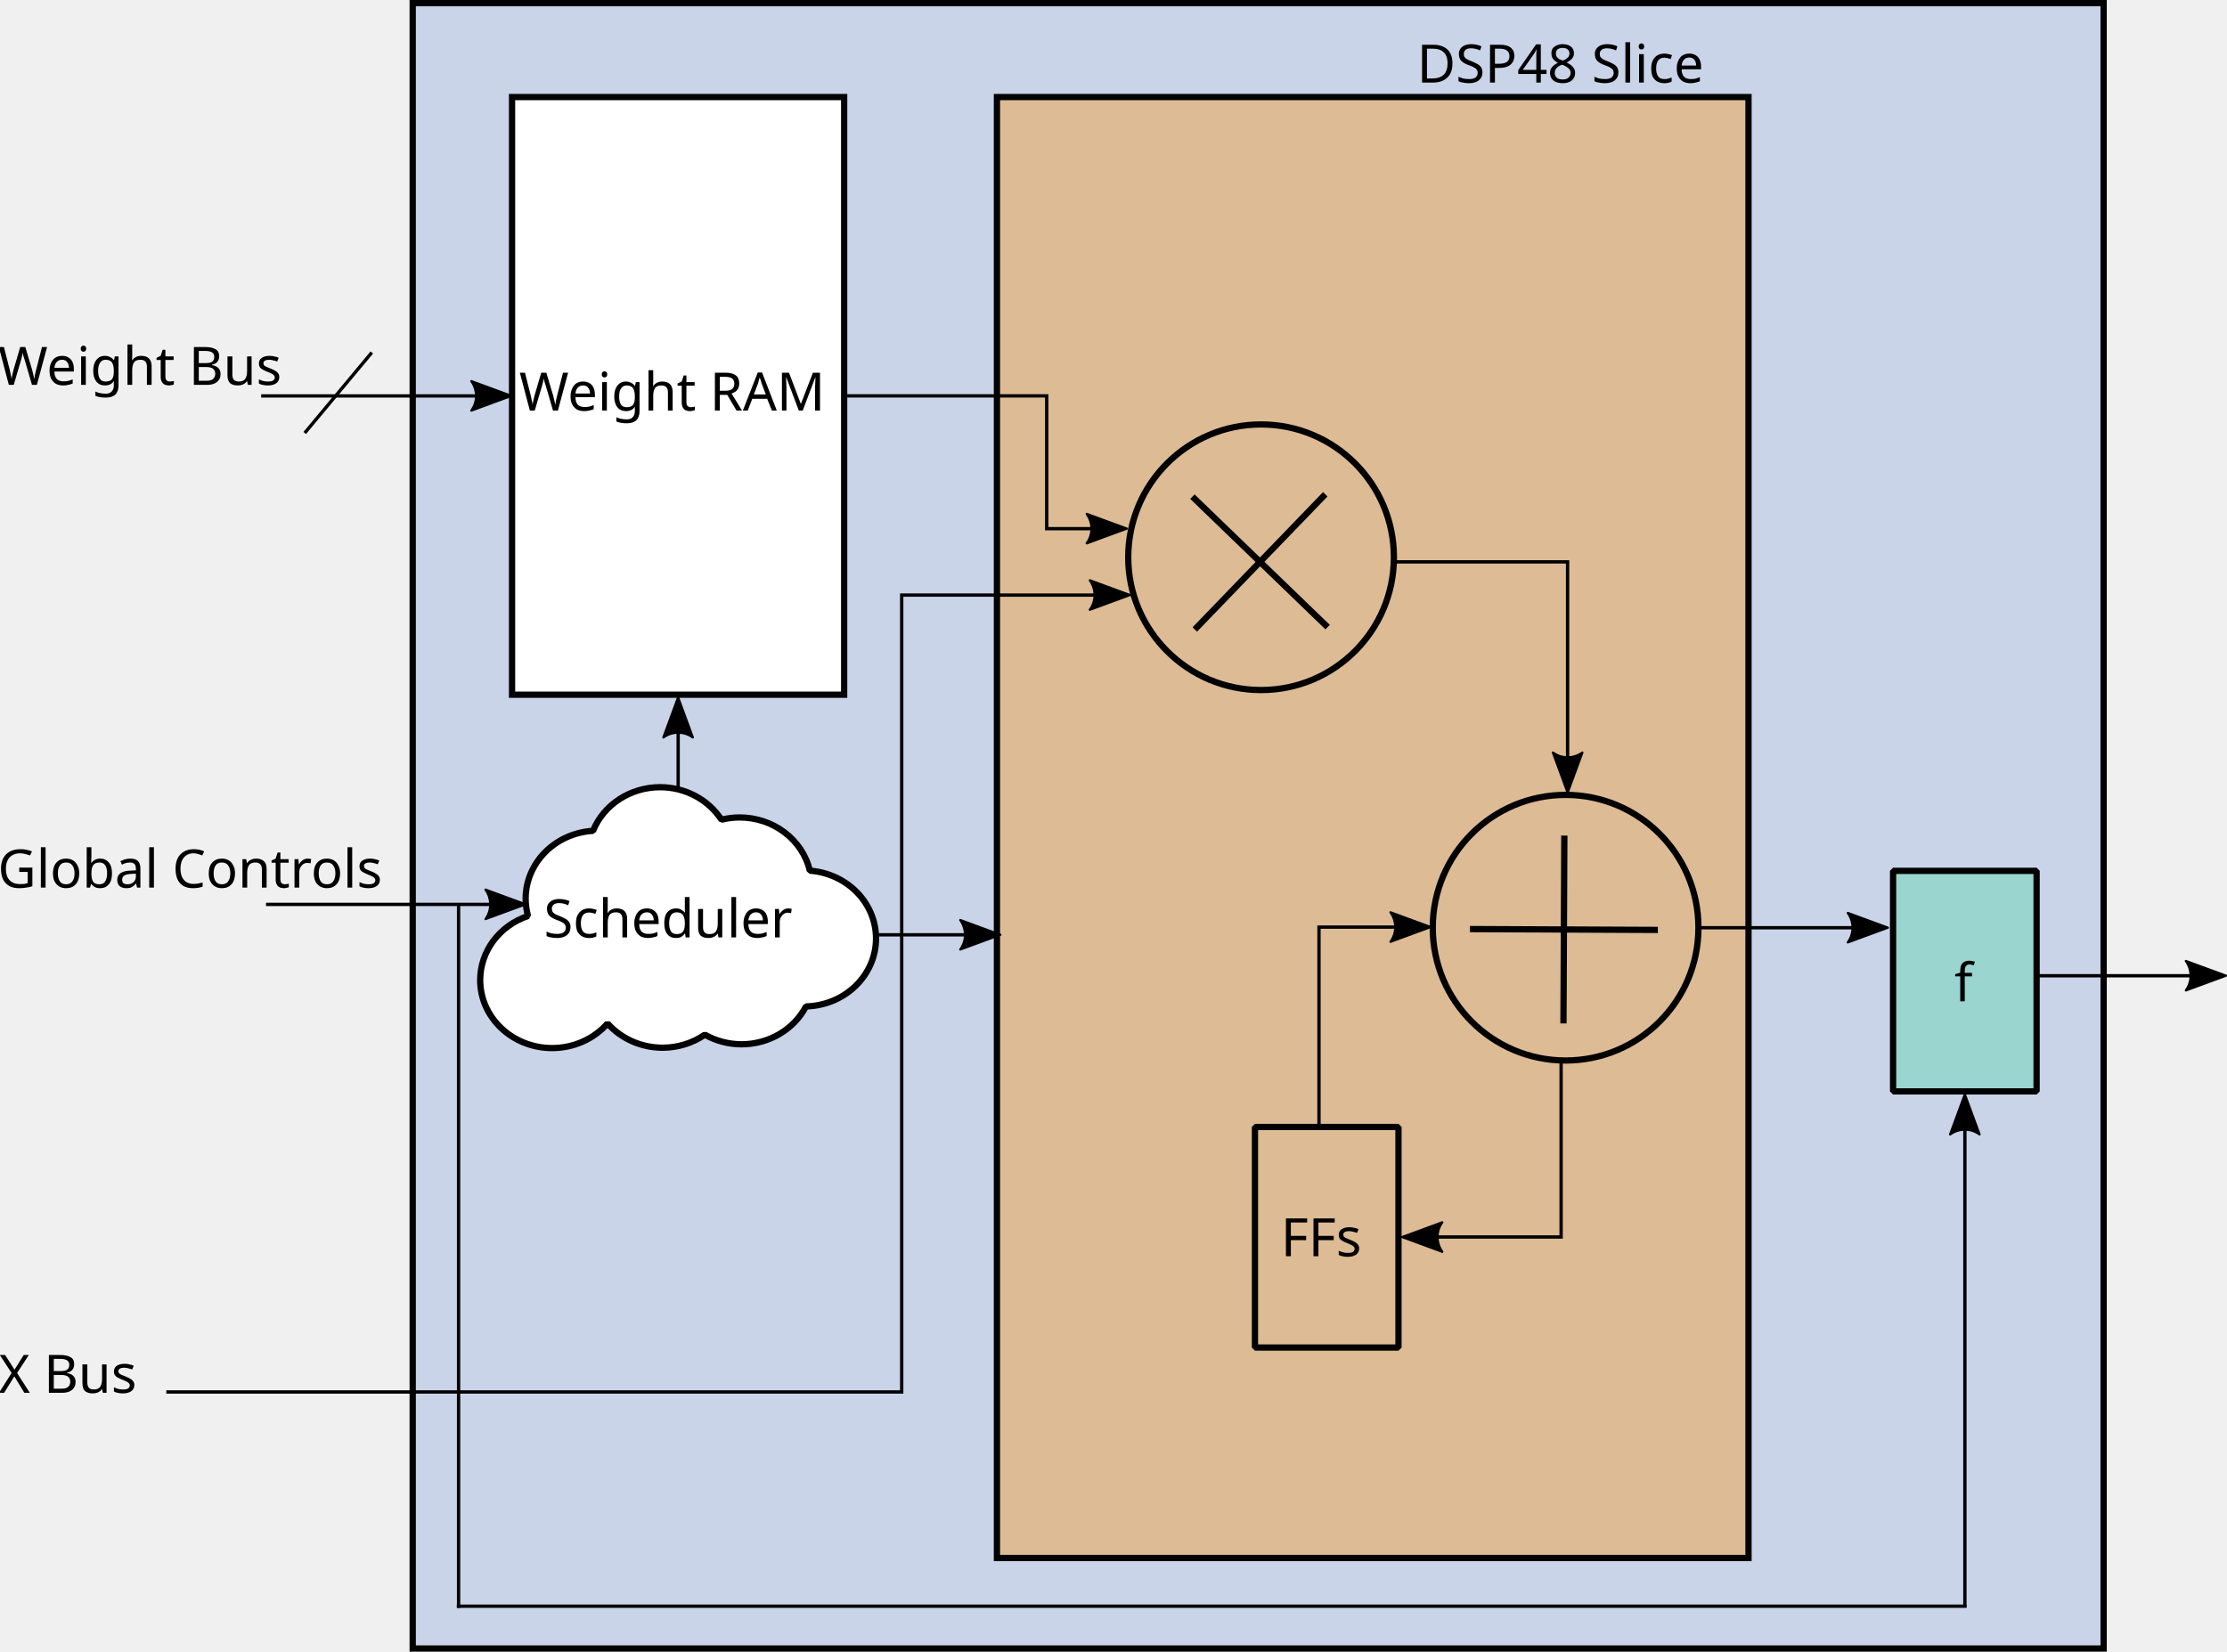
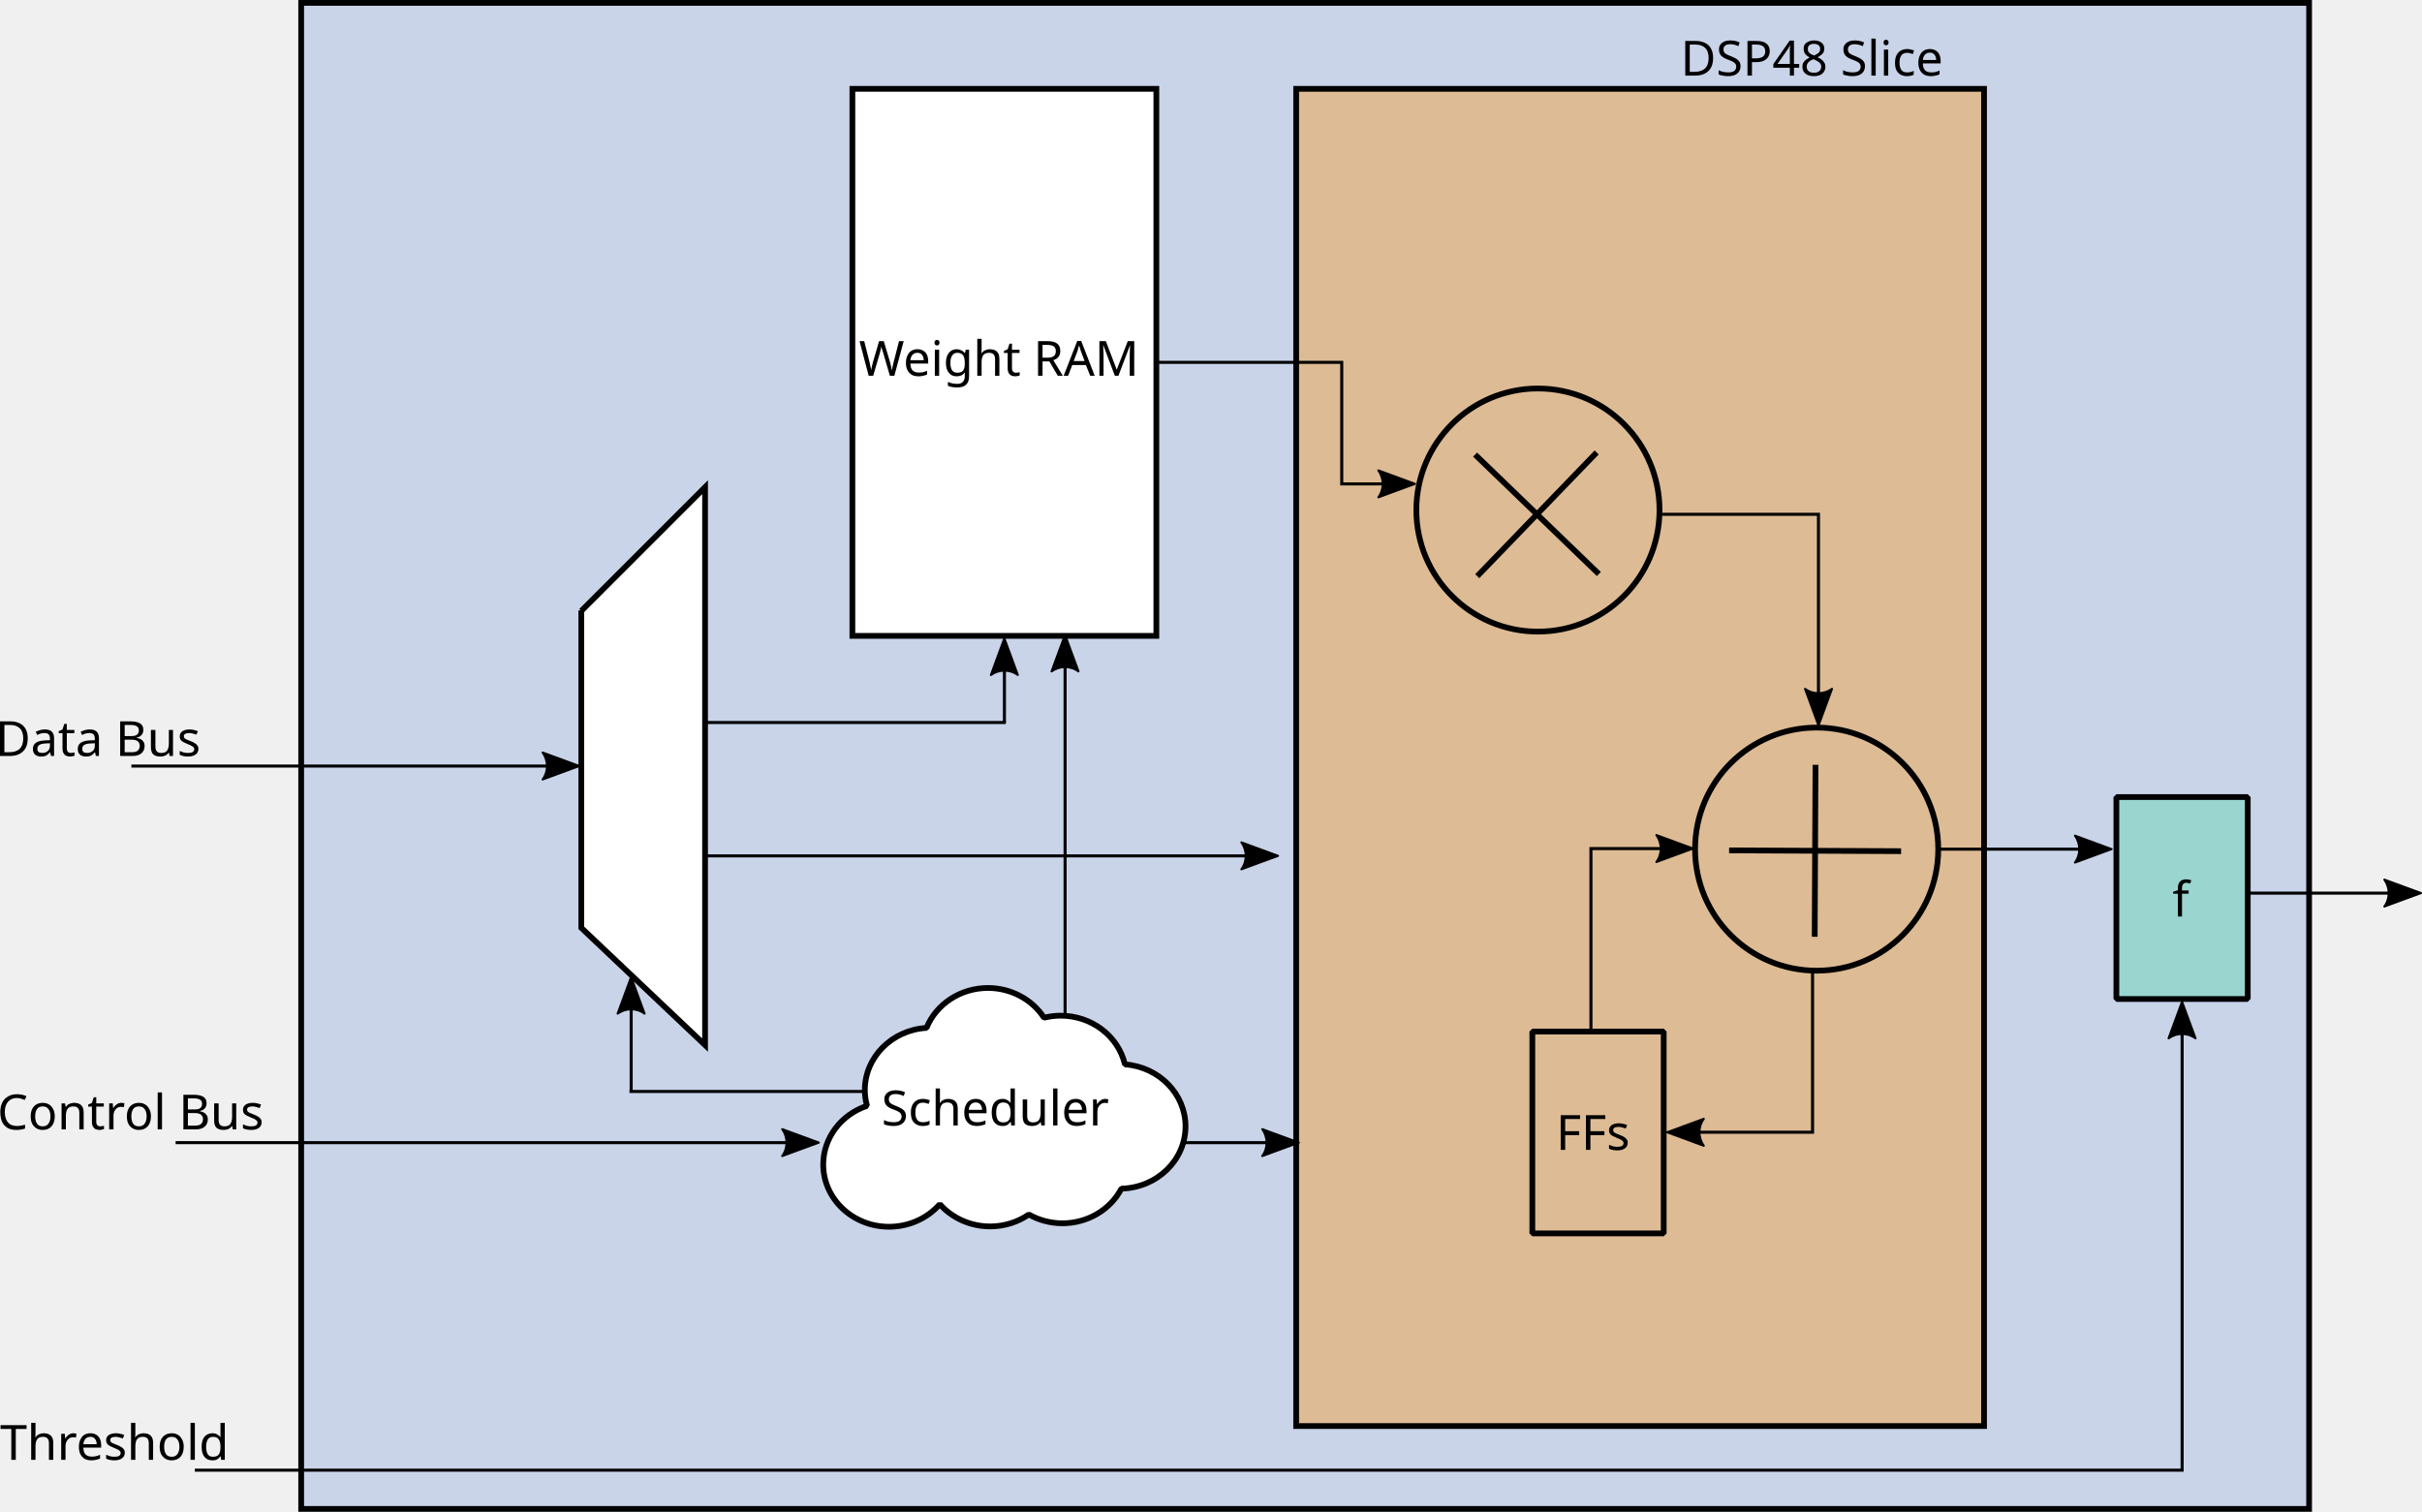
- <svg xmlns="http://www.w3.org/2000/svg" width="177.416mm" height="131.616mm" viewBox="0 0 177.416 131.616" version="1.1" id="svg8">
+ <svg xmlns="http://www.w3.org/2000/svg" width="210.817mm" height="131.616mm" viewBox="0 0 210.817 131.616" version="1.1" id="svg8">
  <defs id="defs2">
+     <marker orient="auto" refY="0" refX="0" id="marker6612" style="overflow:visible">
+       <path id="path6610" style="fill:#000000;fill-opacity:1;fill-rule:evenodd;stroke:#000000;stroke-width:0.625;stroke-linejoin:round;stroke-opacity:1" d="M 8.719,4.034 -2.207,0.016 8.719,-4.002 c -1.745,2.372 -1.735,5.617 -6e-7,8.035 z" transform="matrix(-1.1,0,0,-1.1,-1.1,0)" />
+     </marker>
+     <marker orient="auto" refY="0" refX="0" id="marker6324" style="overflow:visible">
+       <path id="path6322" style="fill:#000000;fill-opacity:1;fill-rule:evenodd;stroke:#000000;stroke-width:0.625;stroke-linejoin:round;stroke-opacity:1" d="M 8.719,4.034 -2.207,0.016 8.719,-4.002 c -1.745,2.372 -1.735,5.617 -6e-7,8.035 z" transform="matrix(-1.1,0,0,-1.1,-1.1,0)" />
+     </marker>
+     <marker style="overflow:visible" id="marker5916" refX="0" refY="0" orient="auto">
+       <path transform="matrix(-1.1,0,0,-1.1,-1.1,0)" d="M 8.719,4.034 -2.207,0.016 8.719,-4.002 c -1.745,2.372 -1.735,5.617 -6e-7,8.035 z" style="fill:#000000;fill-opacity:1;fill-rule:evenodd;stroke:#000000;stroke-width:0.625;stroke-linejoin:round;stroke-opacity:1" id="path5914" />
+     </marker>
+     <marker orient="auto" refY="0" refX="0" id="marker5432" style="overflow:visible">
+       <path id="path5430" style="fill:#000000;fill-opacity:1;fill-rule:evenodd;stroke:#000000;stroke-width:0.625;stroke-linejoin:round;stroke-opacity:1" d="M 8.719,4.034 -2.207,0.016 8.719,-4.002 c -1.745,2.372 -1.735,5.617 -6e-7,8.035 z" transform="matrix(-1.1,0,0,-1.1,-1.1,0)" />
+     </marker>
+     <marker style="overflow:visible" id="marker4880" refX="0" refY="0" orient="auto">
+       <path transform="matrix(-1.1,0,0,-1.1,-1.1,0)" d="M 8.719,4.034 -2.207,0.016 8.719,-4.002 c -1.745,2.372 -1.735,5.617 -6e-7,8.035 z" style="fill:#000000;fill-opacity:1;fill-rule:evenodd;stroke:#000000;stroke-width:0.625;stroke-linejoin:round;stroke-opacity:1" id="path4878" />
+     </marker>
    <marker style="overflow:visible" id="marker7513" refX="0" refY="0" orient="auto">
      <path transform="matrix(-1.1,0,0,-1.1,-1.1,0)" d="M 8.719,4.034 -2.207,0.016 8.719,-4.002 c -1.745,2.372 -1.735,5.617 -6e-7,8.035 z" style="fill:#000000;fill-opacity:1;fill-rule:evenodd;stroke:#000000;stroke-width:0.625;stroke-linejoin:round;stroke-opacity:1" id="path7511" />
    </marker>
    <marker style="overflow:visible" id="marker6451" refX="0" refY="0" orient="auto">
      <path transform="matrix(-1.1,0,0,-1.1,-1.1,0)" d="M 8.719,4.034 -2.207,0.016 8.719,-4.002 c -1.745,2.372 -1.735,5.617 -6e-7,8.035 z" style="fill:#000000;fill-opacity:1;fill-rule:evenodd;stroke:#000000;stroke-width:0.625;stroke-linejoin:round;stroke-opacity:1" id="path6449" />
    </marker>
    <marker style="overflow:visible" id="marker6091" refX="0" refY="0" orient="auto">
      <path transform="matrix(-1.1,0,0,-1.1,-1.1,0)" d="M 8.719,4.034 -2.207,0.016 8.719,-4.002 c -1.745,2.372 -1.735,5.617 -6e-7,8.035 z" style="fill:#000000;fill-opacity:1;fill-rule:evenodd;stroke:#000000;stroke-width:0.625;stroke-linejoin:round;stroke-opacity:1" id="path6089" />
    </marker>
    <marker orient="auto" refY="0" refX="0" id="marker5263" style="overflow:visible">
      <path id="path5261" style="fill:#000000;fill-opacity:1;fill-rule:evenodd;stroke:#000000;stroke-width:0.625;stroke-linejoin:round;stroke-opacity:1" d="M 8.719,4.034 -2.207,0.016 8.719,-4.002 c -1.745,2.372 -1.735,5.617 -6e-7,8.035 z" transform="matrix(-1.1,0,0,-1.1,-1.1,0)" />
    </marker>
    <marker style="overflow:visible" id="marker4909" refX="0" refY="0" orient="auto">
      <path transform="matrix(-1.1,0,0,-1.1,-1.1,0)" d="M 8.719,4.034 -2.207,0.016 8.719,-4.002 c -1.745,2.372 -1.735,5.617 -6e-7,8.035 z" style="fill:#000000;fill-opacity:1;fill-rule:evenodd;stroke:#000000;stroke-width:0.625;stroke-linejoin:round;stroke-opacity:1" id="path4907" />
    </marker>
    <marker orient="auto" refY="0" refX="0" id="marker8852" style="overflow:visible">
      <path id="path8850" style="fill:#000000;fill-opacity:1;fill-rule:evenodd;stroke:#000000;stroke-width:0.625;stroke-linejoin:round;stroke-opacity:1" d="M 8.719,4.034 -2.207,0.016 8.719,-4.002 c -1.745,2.372 -1.735,5.617 -6e-7,8.035 z" transform="matrix(-1.1,0,0,-1.1,-1.1,0)" />
    </marker>
    <marker orient="auto" refY="0" refX="0" id="marker8150" style="overflow:visible">
      <path id="path8148" style="fill:#000000;fill-opacity:1;fill-rule:evenodd;stroke:#000000;stroke-width:0.625;stroke-linejoin:round;stroke-opacity:1" d="M 8.719,4.034 -2.207,0.016 8.719,-4.002 c -1.745,2.372 -1.735,5.617 -6e-7,8.035 z" transform="matrix(-1.1,0,0,-1.1,-1.1,0)" />
    </marker>
    <marker style="overflow:visible" id="marker7772" refX="0" refY="0" orient="auto">
      <path transform="matrix(-1.1,0,0,-1.1,-1.1,0)" d="M 8.719,4.034 -2.207,0.016 8.719,-4.002 c -1.745,2.372 -1.735,5.617 -6e-7,8.035 z" style="fill:#000000;fill-opacity:1;fill-rule:evenodd;stroke:#000000;stroke-width:0.625;stroke-linejoin:round;stroke-opacity:1" id="path7770" />
    </marker>
    <marker orient="auto" refY="0" refX="0" id="marker7490" style="overflow:visible">
      <path id="path7488" style="fill:#000000;fill-opacity:1;fill-rule:evenodd;stroke:#000000;stroke-width:0.625;stroke-linejoin:round;stroke-opacity:1" d="M 8.719,4.034 -2.207,0.016 8.719,-4.002 c -1.745,2.372 -1.735,5.617 -6e-7,8.035 z" transform="matrix(-1.1,0,0,-1.1,-1.1,0)" />
    </marker>
    <marker orient="auto" refY="0" refX="0" id="marker7280" style="overflow:visible">
      <path id="path7278" style="fill:#000000;fill-opacity:1;fill-rule:evenodd;stroke:#000000;stroke-width:0.625;stroke-linejoin:round;stroke-opacity:1" d="M 8.719,4.034 -2.207,0.016 8.719,-4.002 c -1.745,2.372 -1.735,5.617 -6e-7,8.035 z" transform="matrix(-1.1,0,0,-1.1,-1.1,0)" />
    </marker>
    <marker style="overflow:visible" id="marker6842" refX="0" refY="0" orient="auto">
      <path transform="matrix(-1.1,0,0,-1.1,-1.1,0)" d="M 8.719,4.034 -2.207,0.016 8.719,-4.002 c -1.745,2.372 -1.735,5.617 -6e-7,8.035 z" style="fill:#000000;fill-opacity:1;fill-rule:evenodd;stroke:#000000;stroke-width:0.625;stroke-linejoin:round;stroke-opacity:1" id="path6840" />
    </marker>
-     <marker orient="auto" refY="0" refX="0" id="marker6158" style="overflow:visible">
-       <path id="path6156" style="fill:#000000;fill-opacity:1;fill-rule:evenodd;stroke:#000000;stroke-width:0.625;stroke-linejoin:round;stroke-opacity:1" d="M 8.719,4.034 -2.207,0.016 8.719,-4.002 c -1.745,2.372 -1.735,5.617 -6e-7,8.035 z" transform="matrix(-1.1,0,0,-1.1,-1.1,0)" />
-     </marker>
    <marker style="overflow:visible" id="marker5652" refX="0" refY="0" orient="auto">
      <path transform="matrix(1.1,0,0,1.1,1.1,0)" d="M 8.719,4.034 -2.207,0.016 8.719,-4.002 c -1.745,2.372 -1.735,5.617 -6e-7,8.035 z" style="fill:#000000;fill-opacity:1;fill-rule:evenodd;stroke:#000000;stroke-width:0.625;stroke-linejoin:round;stroke-opacity:1" id="path5650" />
    </marker>
    <marker orient="auto" refY="0" refX="0" id="Arrow2Lstart" style="overflow:visible">
      <path id="path4521" style="fill:#000000;fill-opacity:1;fill-rule:evenodd;stroke:#000000;stroke-width:0.625;stroke-linejoin:round;stroke-opacity:1" d="M 8.719,4.034 -2.207,0.016 8.719,-4.002 c -1.745,2.372 -1.735,5.617 -6e-7,8.035 z" transform="matrix(1.1,0,0,1.1,1.1,0)" />
    </marker>
    <marker style="overflow:visible" id="marker5090" refX="0" refY="0" orient="auto">
      <path transform="matrix(-1.1,0,0,-1.1,-1.1,0)" d="M 8.719,4.034 -2.207,0.016 8.719,-4.002 c -1.745,2.372 -1.735,5.617 -6e-7,8.035 z" style="fill:#000000;fill-opacity:1;fill-rule:evenodd;stroke:#000000;stroke-width:0.625;stroke-linejoin:round;stroke-opacity:1" id="path5088" />
    </marker>
    <marker orient="auto" refY="0" refX="0" id="marker4869" style="overflow:visible">
      <path id="path4867" style="fill:#000000;fill-opacity:1;fill-rule:evenodd;stroke:#000000;stroke-width:0.625;stroke-linejoin:round;stroke-opacity:1" d="M 8.719,4.034 -2.207,0.016 8.719,-4.002 c -1.745,2.372 -1.735,5.617 -6e-7,8.035 z" transform="matrix(-1.1,0,0,-1.1,-1.1,0)" />
    </marker>
    <marker style="overflow:visible" id="marker4835" refX="0" refY="0" orient="auto">
      <path transform="matrix(-1.1,0,0,-1.1,-1.1,0)" d="M 8.719,4.034 -2.207,0.016 8.719,-4.002 c -1.745,2.372 -1.735,5.617 -6e-7,8.035 z" style="fill:#000000;fill-opacity:1;fill-rule:evenodd;stroke:#000000;stroke-width:0.625;stroke-linejoin:round;stroke-opacity:1" id="path4833" />
    </marker>
    <marker orient="auto" refY="0" refX="0" id="Arrow2Lend" style="overflow:visible">
      <path id="path4524" style="fill:#000000;fill-opacity:1;fill-rule:evenodd;stroke:#000000;stroke-width:0.625;stroke-linejoin:round;stroke-opacity:1" d="M 8.719,4.034 -2.207,0.016 8.719,-4.002 c -1.745,2.372 -1.735,5.617 -6e-7,8.035 z" transform="matrix(-1.1,0,0,-1.1,-1.1,0)" />
    </marker>
  </defs>
-   <g id="layer1" transform="translate(35.50082,-56.43312)">
-     <rect y="56.683" x="-2.622" height="131.116" width="134.71" id="rect9496" style="fill:#638cd5;fill-opacity:0.276;stroke:#010101;stroke-width:0.5;stroke-miterlimit:4;stroke-dasharray:none;stroke-opacity:0.995" />
+   <g id="layer1" transform="translate(68.90211,-56.43312)">
+     <rect y="56.683" x="-42.687" height="131.116" width="174.775" id="rect9496" style="fill:#638cd5;fill-opacity:0.276;stroke:#010101;stroke-width:0.5;stroke-miterlimit:4;stroke-dasharray:none;stroke-opacity:0.995" />
    <g id="g4897" transform="translate(-15.875,-17.3869)" style="fill:#1ed790;fill-opacity:0.276">
      <rect style="fill:#1ed790;fill-opacity:0.276;stroke:#010101;stroke-width:0.5;stroke-linecap:round;stroke-linejoin:bevel;stroke-miterlimit:4;stroke-dasharray:none;stroke-opacity:0.995" id="rect4888" width="11.434" height="17.576" x="131.188" y="143.214" />
      <text id="text4892" y="153.61" x="136.071" style="font-style:normal;font-weight:normal;font-size:4.233px;line-height:1.25;font-family:sans-serif;letter-spacing:0px;word-spacing:0px;fill:#000000;fill-opacity:1;stroke:none;stroke-width:0.265" xml:space="preserve">
        <tspan style="font-size:4.233px;fill:#000000;fill-opacity:1;stroke-width:0.265" y="153.61" x="136.071" id="tspan4890">f</tspan>
      </text>
    </g>
    <rect style="fill:#ff8e00;fill-opacity:0.365;stroke:#010101;stroke-width:0.5;stroke-miterlimit:4;stroke-dasharray:none;stroke-opacity:0.995" id="rect4487" width="59.874" height="116.417" x="43.921" y="64.167" />
    <circle style="fill:none;stroke:#010101;stroke-width:0.5;stroke-miterlimit:4;stroke-dasharray:none;stroke-opacity:0.995" id="path4489" cx="89.224" cy="130.358" r="10.583" />
    <circle r="10.583" cy="100.838" cx="64.963" id="circle4491" style="fill:none;stroke:#010101;stroke-width:0.5;stroke-miterlimit:4;stroke-dasharray:none;stroke-opacity:0.995" />
    <rect y="64.167" x="5.292" height="47.625" width="26.458" id="rect4493" style="fill:#ffffff;fill-opacity:1;stroke:#010101;stroke-width:0.5;stroke-miterlimit:4;stroke-dasharray:none;stroke-opacity:0.995" />
    <path style="fill:none;stroke:#000000;stroke-width:0.265px;stroke-linecap:butt;stroke-linejoin:miter;stroke-opacity:1;marker-end:url(#marker4835)" d="m 31.832,87.979 h 16.055 v 10.583 h 6.021" id="path4497" />
-     <path id="path4499" d="m -22.253,167.354 h 58.587 v -63.5 h 17.824" style="fill:none;stroke:#000000;stroke-width:0.265px;stroke-linecap:butt;stroke-linejoin:miter;stroke-opacity:1;marker-end:url(#marker4869)" />
    <path style="fill:none;stroke:#000000;stroke-width:0.265px;stroke-linecap:butt;stroke-linejoin:miter;stroke-opacity:1;marker-end:url(#Arrow2Lend)" d="m 75.739,101.208 h 13.643 v 18.031" id="path4501" />
    <g id="g5063" transform="translate(-4.7625)">
      <path id="path5057" d="M 64.256,96.011 75.028,106.406" style="fill:none;stroke:#000000;stroke-width:0.5;stroke-linecap:butt;stroke-linejoin:miter;stroke-miterlimit:4;stroke-dasharray:none;stroke-opacity:1" />
      <path style="fill:none;stroke:#000000;stroke-width:0.5;stroke-linecap:butt;stroke-linejoin:miter;stroke-miterlimit:4;stroke-dasharray:none;stroke-opacity:1" d="M 74.839,95.822 64.445,106.594" id="path5059" />
    </g>
    <g id="g5069" transform="translate(-0.4913699,19.84375)">
      <g id="g5078">
        <g id="g5073" transform="rotate(46.28518,68.5571,129.2572)">
          <path style="fill:none;stroke:#000000;stroke-width:0.5;stroke-linecap:butt;stroke-linejoin:miter;stroke-miterlimit:4;stroke-dasharray:none;stroke-opacity:1" d="M 64.256,96.011 75.028,106.406" id="path5065" />
          <path id="path5067" d="M 74.839,95.822 64.445,106.594" style="fill:none;stroke:#000000;stroke-width:0.5;stroke-linecap:butt;stroke-linejoin:miter;stroke-miterlimit:4;stroke-dasharray:none;stroke-opacity:1" />
        </g>
      </g>
    </g>
    <path id="path5086" d="M 76.565,155.005 H 88.867 V 141.011" style="fill:none;stroke:#000000;stroke-width:0.265px;stroke-linecap:butt;stroke-linejoin:miter;stroke-opacity:1;marker-start:url(#Arrow2Lstart)" />
    <rect style="fill:none;stroke:#010101;stroke-width:0.5;stroke-linecap:round;stroke-linejoin:bevel;stroke-miterlimit:4;stroke-dasharray:none;stroke-opacity:0.995" id="rect5634" width="11.434" height="17.576" x="64.476" y="146.238" />
    <path style="fill:none;stroke:#000000;stroke-width:0.265px;stroke-linecap:butt;stroke-linejoin:miter;stroke-opacity:1;marker-start:url(#marker5652)" d="M 78.11,130.311 H 69.577 V 146.382" id="path5648" />
-     <path style="fill:none;stroke:#000000;stroke-width:0.265px;stroke-linecap:butt;stroke-linejoin:miter;stroke-opacity:1;marker-end:url(#marker6158)" d="M -14.694,87.983 H 4.882" id="path6154" />
    <text xml:space="preserve" style="font-style:normal;font-weight:normal;font-size:4.233px;line-height:1.25;font-family:sans-serif;letter-spacing:0px;word-spacing:0px;fill:#000000;fill-opacity:1;stroke:none;stroke-width:0.265" x="5.868" y="89.15" id="text7470">
      <tspan id="tspan7468" x="5.868" y="89.15" style="font-size:4.233px;stroke-width:0.265">Weight RAM</tspan>
    </text>
    <text xml:space="preserve" style="font-style:normal;font-weight:normal;font-size:4.233px;line-height:1.25;font-family:sans-serif;letter-spacing:0px;word-spacing:0px;fill:#000000;fill-opacity:1;stroke:none;stroke-width:0.265" x="77.382" y="63.012" id="text7478">
      <tspan id="tspan7476" x="77.382" y="63.012" style="font-size:4.233px;stroke-width:0.265">DSP48 Slice</tspan>
    </text>
    <path style="fill:none;stroke:#000000;stroke-width:0.265px;stroke-linecap:butt;stroke-linejoin:miter;stroke-opacity:1;marker-end:url(#marker7490)" d="m 99.762,130.361 h 14.779" id="path7486" />
    <text id="text7716" y="156.537" x="66.539" style="font-style:normal;font-weight:normal;font-size:4.233px;line-height:1.25;font-family:sans-serif;letter-spacing:0px;word-spacing:0px;fill:#000000;fill-opacity:1;stroke:none;stroke-width:0.265" xml:space="preserve">
      <tspan style="font-size:4.233px;stroke-width:0.265" y="156.537" x="66.539" id="tspan7714">FFs</tspan>
    </text>
-     <path style="fill:#ffffff;fill-opacity:1;stroke:#010101;stroke-width:0.5;stroke-linecap:round;stroke-linejoin:bevel;stroke-miterlimit:4;stroke-dasharray:none;stroke-opacity:0.995" d="m 17.088,119.162 a 5.734,5.423 0 0 0 -5.345,3.477 5.734,5.423 0 0 0 -5.368,5.411 5.734,5.423 0 0 0 0.191,1.374 5.734,5.423 0 0 0 -3.812,5.104 5.734,5.423 0 0 0 5.734,5.423 5.734,5.423 0 0 0 4.413,-1.964 5.734,5.423 0 0 0 4.385,1.936 5.734,5.423 0 0 0 3.365,-1.04 5.734,5.423 0 0 0 2.926,0.767 5.734,5.423 0 0 0 5.131,-3.018 5.734,5.423 0 0 0 5.581,-5.418 5.734,5.423 0 0 0 -5.275,-5.401 5.734,5.423 0 0 0 -5.588,-4.24 5.734,5.423 0 0 0 -1.453,0.18 5.734,5.423 0 0 0 -4.884,-2.591 z" id="path7718" />
-     <text id="text7760" y="131.133" x="7.826" style="font-style:normal;font-weight:normal;font-size:4.233px;line-height:1.25;font-family:sans-serif;letter-spacing:0px;word-spacing:0px;fill:#000000;fill-opacity:1;stroke:none;stroke-width:0.265" xml:space="preserve">
-       <tspan style="font-size:4.233px;stroke-width:0.265" y="131.133" x="7.826" id="tspan7758">Scheduler</tspan>
+     <path style="fill:#ffffff;fill-opacity:1;stroke:#010101;stroke-width:0.5;stroke-linecap:round;stroke-linejoin:bevel;stroke-miterlimit:4;stroke-dasharray:none;stroke-opacity:0.995" d="m 17.088,142.445 a 5.734,5.423 0 0 0 -5.345,3.477 5.734,5.423 0 0 0 -5.368,5.411 5.734,5.423 0 0 0 0.191,1.374 5.734,5.423 0 0 0 -3.812,5.104 5.734,5.423 0 0 0 5.734,5.423 5.734,5.423 0 0 0 4.413,-1.964 5.734,5.423 0 0 0 4.385,1.936 5.734,5.423 0 0 0 3.365,-1.04 5.734,5.423 0 0 0 2.926,0.767 5.734,5.423 0 0 0 5.131,-3.018 5.734,5.423 0 0 0 5.581,-5.418 5.734,5.423 0 0 0 -5.275,-5.401 5.734,5.423 0 0 0 -5.588,-4.24 5.734,5.423 0 0 0 -1.453,0.18 5.734,5.423 0 0 0 -4.884,-2.591 z" id="path7718" />
+     <text id="text7760" y="154.416" x="7.826" style="font-style:normal;font-weight:normal;font-size:4.233px;line-height:1.25;font-family:sans-serif;letter-spacing:0px;word-spacing:0px;fill:#000000;fill-opacity:1;stroke:none;stroke-width:0.265" xml:space="preserve">
+       <tspan style="font-size:4.233px;stroke-width:0.265" y="154.416" x="7.826" id="tspan7758">Scheduler</tspan>
    </text>
    <path id="path7768" d="m 18.525,119.344 v -6.982" style="fill:none;stroke:#000000;stroke-width:0.265px;stroke-linecap:butt;stroke-linejoin:miter;stroke-opacity:1;marker-end:url(#marker7772)" />
-     <path style="fill:none;stroke:#000000;stroke-width:0.265px;stroke-linecap:butt;stroke-linejoin:miter;stroke-opacity:1;marker-end:url(#marker8852)" d="M -14.307,128.502 H 6.012" id="path8848" />
-     <path style="fill:none;stroke:#000000;stroke-width:0.265px;stroke-linecap:butt;stroke-linejoin:miter;stroke-opacity:1" d="M -5.88,84.521 C -11.225,90.935 -11.225,90.935 -11.225,90.935" id="path9498" />
-     <text xml:space="preserve" style="font-style:normal;font-weight:normal;font-size:4.233px;line-height:1.25;font-family:sans-serif;letter-spacing:0px;word-spacing:0px;fill:#000000;fill-opacity:1;stroke:none;stroke-width:0.265" x="-35.689" y="127.164" id="text9518">
-       <tspan id="tspan9516" x="-35.689" y="127.164" style="font-size:4.233px;stroke-width:0.265">Global Controls</tspan>
+     <path style="fill:none;stroke:#000000;stroke-width:0.265px;stroke-linecap:butt;stroke-linejoin:miter;stroke-opacity:1;marker-end:url(#marker8852)" d="M -53.617,155.911 H 2.017" id="path8848" />
+     <text xml:space="preserve" style="font-style:normal;font-weight:normal;font-size:4.233px;line-height:1.25;font-family:sans-serif;letter-spacing:0px;word-spacing:0px;fill:#000000;fill-opacity:1;stroke:none;stroke-width:0.265" x="-69.14" y="154.756" id="text9518">
+       <tspan id="tspan9516" x="-69.14" y="154.756" style="font-size:4.233px;stroke-width:0.265">Control Bus</tspan>
    </text>
-     <text id="text9522" y="87.098" x="-35.641" style="font-style:normal;font-weight:normal;font-size:4.233px;line-height:1.25;font-family:sans-serif;letter-spacing:0px;word-spacing:0px;fill:#000000;fill-opacity:1;stroke:none;stroke-width:0.265" xml:space="preserve">
-       <tspan style="font-size:4.233px;stroke-width:0.265" y="87.098" x="-35.641" id="tspan9520">Weight Bus</tspan>
+     <text xml:space="preserve" style="font-style:normal;font-weight:normal;font-size:4.233px;line-height:1.25;font-family:sans-serif;letter-spacing:0px;word-spacing:0px;fill:#000000;fill-opacity:1;stroke:none;stroke-width:0.265" x="-69.316" y="122.25" id="text9526">
+       <tspan id="tspan9524" x="-69.316" y="122.25" style="font-size:4.233px;stroke-width:0.265">Data Bus</tspan>
    </text>
-     <text xml:space="preserve" style="font-style:normal;font-weight:normal;font-size:4.233px;line-height:1.25;font-family:sans-serif;letter-spacing:0px;word-spacing:0px;fill:#000000;fill-opacity:1;stroke:none;stroke-width:0.265" x="-35.592" y="167.418" id="text9526">
-       <tspan id="tspan9524" x="-35.592" y="167.418" style="font-size:4.233px;stroke-width:0.265">X Bus</tspan>
+     <path id="path4905" d="M -7.392,130.946 H 41.986" style="fill:none;stroke:#000000;stroke-width:0.265px;stroke-linecap:butt;stroke-linejoin:miter;stroke-opacity:1;marker-end:url(#marker4909)" />
+     <path style="fill:none;stroke:#000000;stroke-width:0.265px;stroke-linecap:butt;stroke-linejoin:miter;stroke-opacity:1;marker-end:url(#marker5263)" d="m 121.034,184.526 v -40.53" id="path5259" />
+     <path id="path6087" d="M -51.945,184.426 H 121.161" style="fill:none;stroke:#000000;stroke-width:0.265;stroke-linecap:butt;stroke-linejoin:miter;stroke-miterlimit:4;stroke-dasharray:none;stroke-opacity:1" />
+     <path id="path6447" d="M 23.805,144.763 V 112.052" style="fill:none;stroke:#000000;stroke-width:0.265px;stroke-linecap:butt;stroke-linejoin:miter;stroke-opacity:1;marker-end:url(#marker5432)" />
+     <path id="path7509" d="m 126.693,134.188 h 14.779" style="fill:none;stroke:#000000;stroke-width:0.265px;stroke-linecap:butt;stroke-linejoin:miter;stroke-opacity:1;marker-end:url(#marker7513)" />
+     <path style="fill:#ffffff;fill-opacity:1;stroke:#000000;stroke-width:0.5;stroke-linecap:butt;stroke-linejoin:miter;stroke-miterlimit:4;stroke-dasharray:none;stroke-opacity:1" d="m -18.303,109.572 v 27.64 l 10.772,10.205 V 98.847 L -18.303,109.62" id="path4868" />
+     <path id="path4876" d="m -57.466,123.126 h 38.631" style="fill:none;stroke:#000000;stroke-width:0.265px;stroke-linecap:butt;stroke-linejoin:miter;stroke-opacity:1;marker-end:url(#marker4880)" />
+     <path style="fill:none;stroke:#000000;stroke-width:0.265px;stroke-linecap:butt;stroke-linejoin:miter;stroke-opacity:1" d="M -7.739,119.334 H 18.646" id="path5428" />
+     <path style="fill:none;stroke:#000000;stroke-width:0.265px;stroke-linecap:butt;stroke-linejoin:miter;stroke-opacity:1;marker-end:url(#marker5916)" d="m 34.11,155.912 h 9.692" id="path5912" />
+     <path id="path6320" d="m -13.964,151.537 v -9.692" style="fill:none;stroke:#000000;stroke-width:0.265px;stroke-linecap:butt;stroke-linejoin:miter;stroke-opacity:1;marker-end:url(#marker6324)" />
+     <path style="fill:none;stroke:#000000;stroke-width:0.265px;stroke-linecap:butt;stroke-linejoin:miter;stroke-opacity:1" d="M -14.108,151.456 H 6.282" id="path6608" />
+     <text id="text7084" y="183.524" x="-68.902" style="font-style:normal;font-weight:normal;font-size:4.233px;line-height:1.25;font-family:sans-serif;letter-spacing:0px;word-spacing:0px;fill:#000000;fill-opacity:1;stroke:none;stroke-width:0.265" xml:space="preserve">
+       <tspan style="font-size:4.233px;stroke-width:0.265" y="183.524" x="-68.902" id="tspan7082">Threshold</tspan>
    </text>
-     <path id="path4905" d="M 34.302,130.926 H 43.835" style="fill:none;stroke:#000000;stroke-width:0.265px;stroke-linecap:butt;stroke-linejoin:miter;stroke-opacity:1;marker-end:url(#marker4909)" />
-     <path style="fill:none;stroke:#000000;stroke-width:0.265px;stroke-linecap:butt;stroke-linejoin:miter;stroke-opacity:1;marker-end:url(#marker5263)" d="m 121.034,184.526 v -40.53" id="path5259" />
-     <path id="path6087" d="M 0.893,184.426 H 121.161" style="fill:none;stroke:#000000;stroke-width:0.265;stroke-linecap:butt;stroke-linejoin:miter;stroke-miterlimit:4;stroke-dasharray:none;stroke-opacity:1" />
-     <path id="path6447" d="M 1.032,184.561 V 128.494" style="fill:none;stroke:#000000;stroke-width:0.265px;stroke-linecap:butt;stroke-linejoin:miter;stroke-opacity:1" />
-     <path id="path7509" d="m 126.693,134.188 h 14.779" style="fill:none;stroke:#000000;stroke-width:0.265px;stroke-linecap:butt;stroke-linejoin:miter;stroke-opacity:1;marker-end:url(#marker7513)" />
  </g>
</svg>
